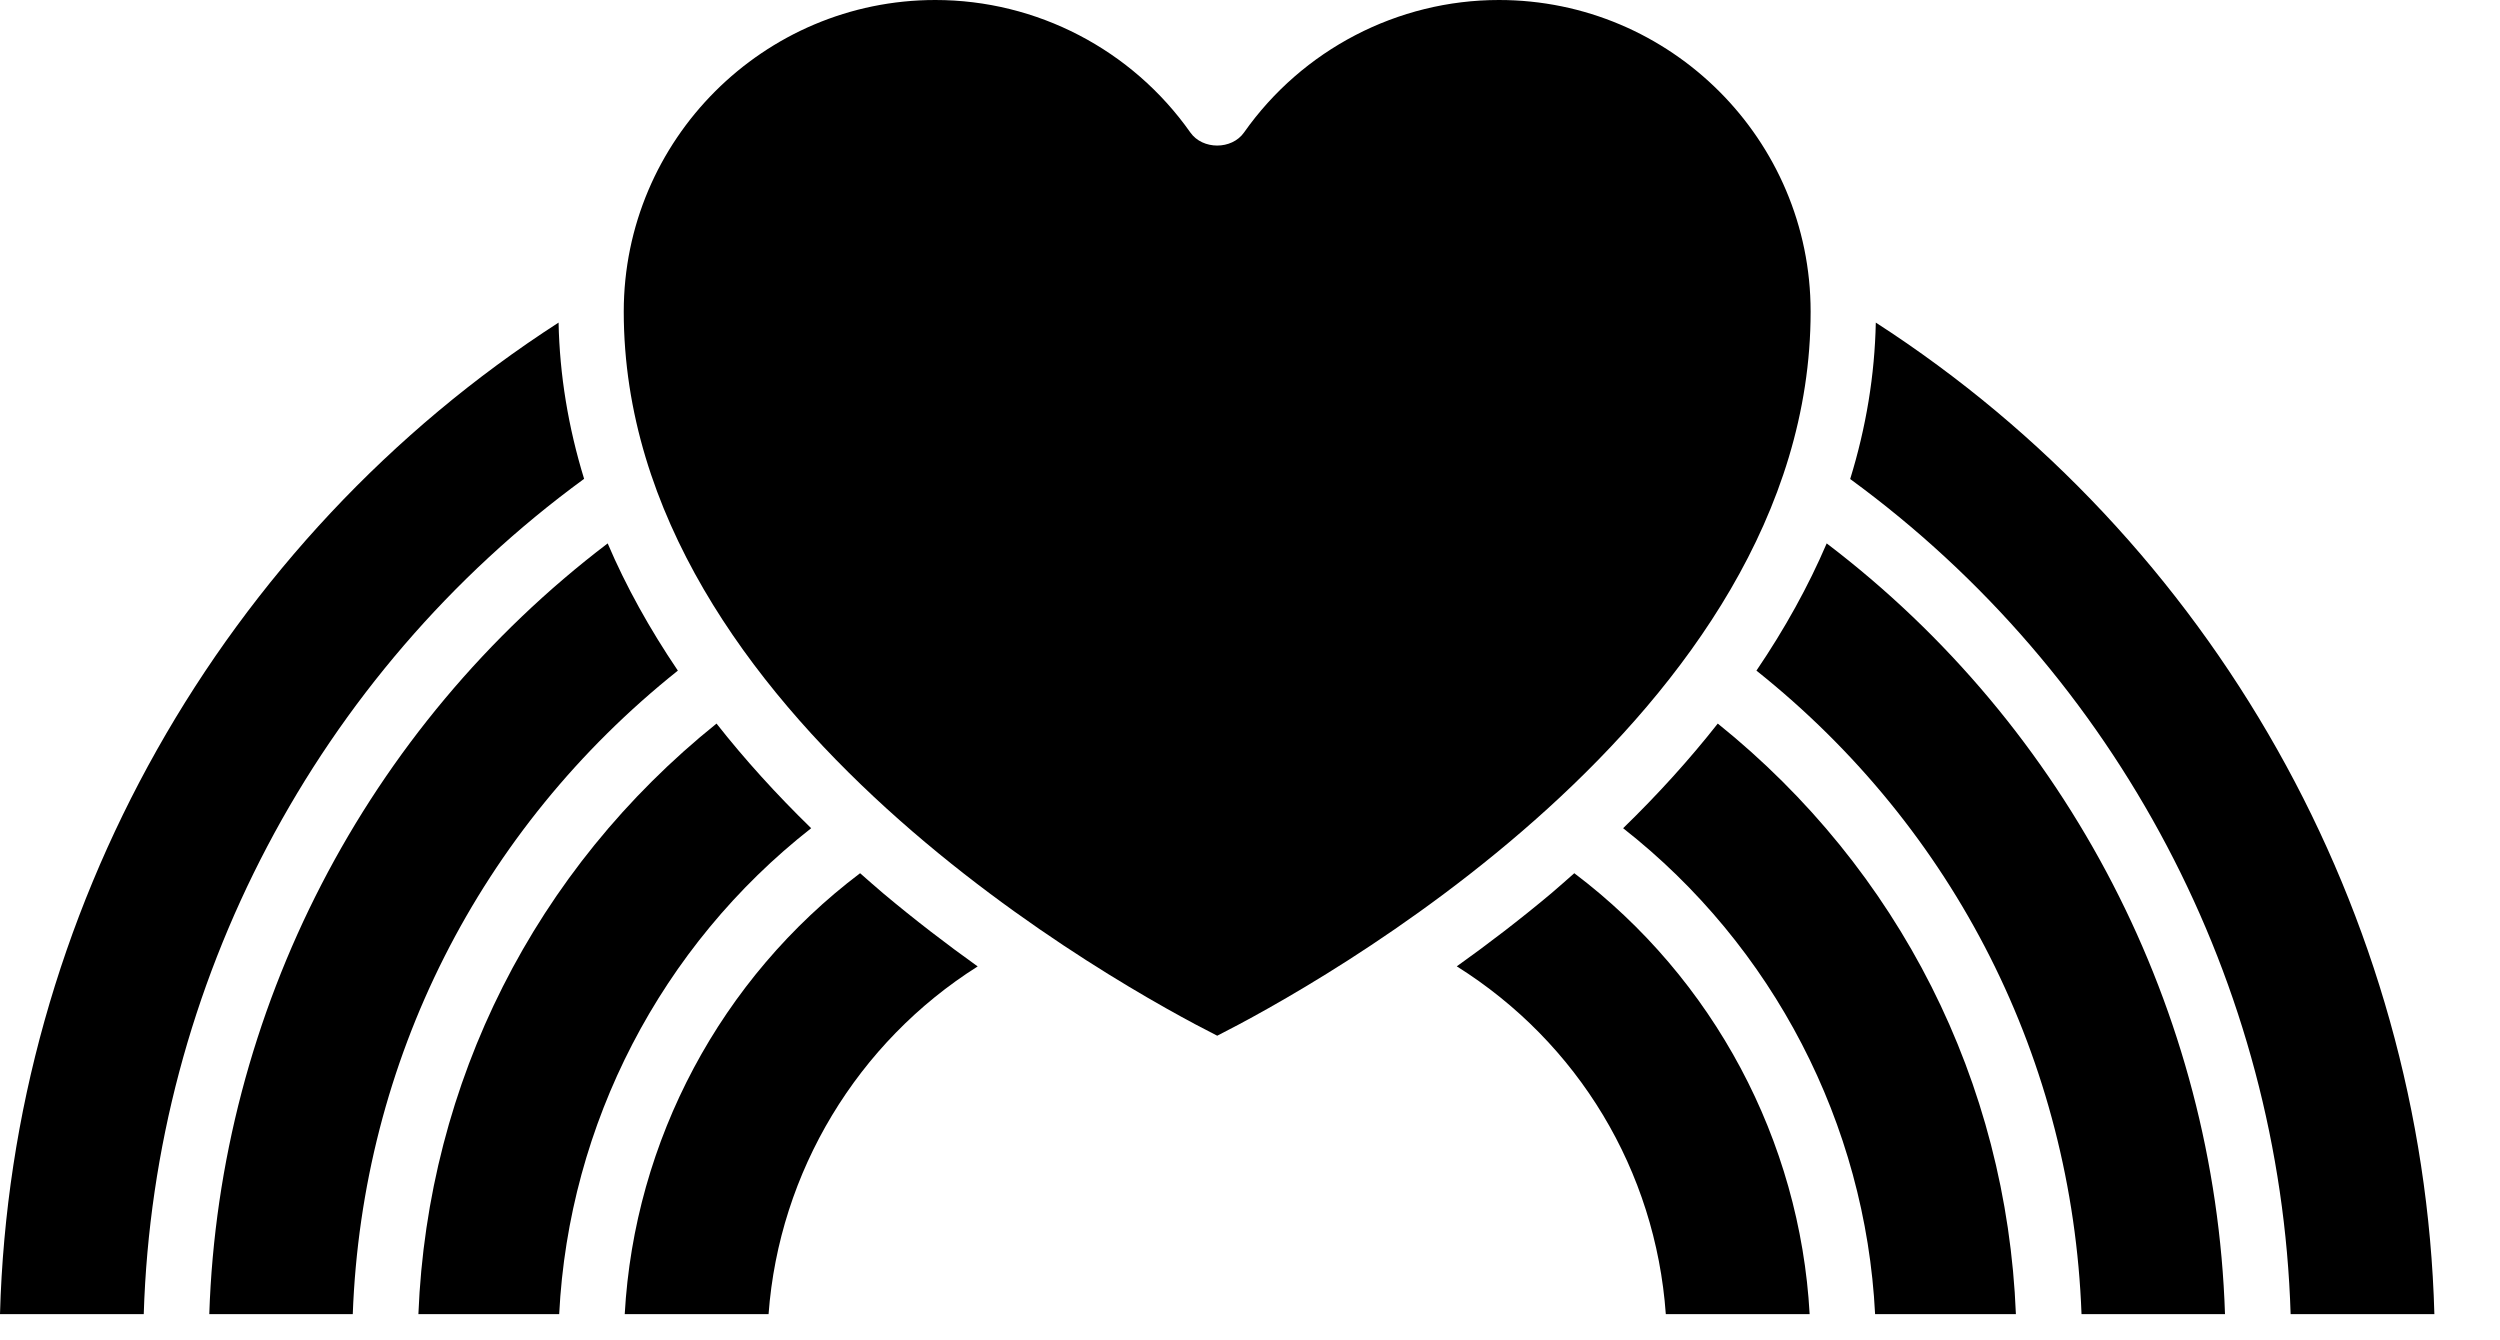
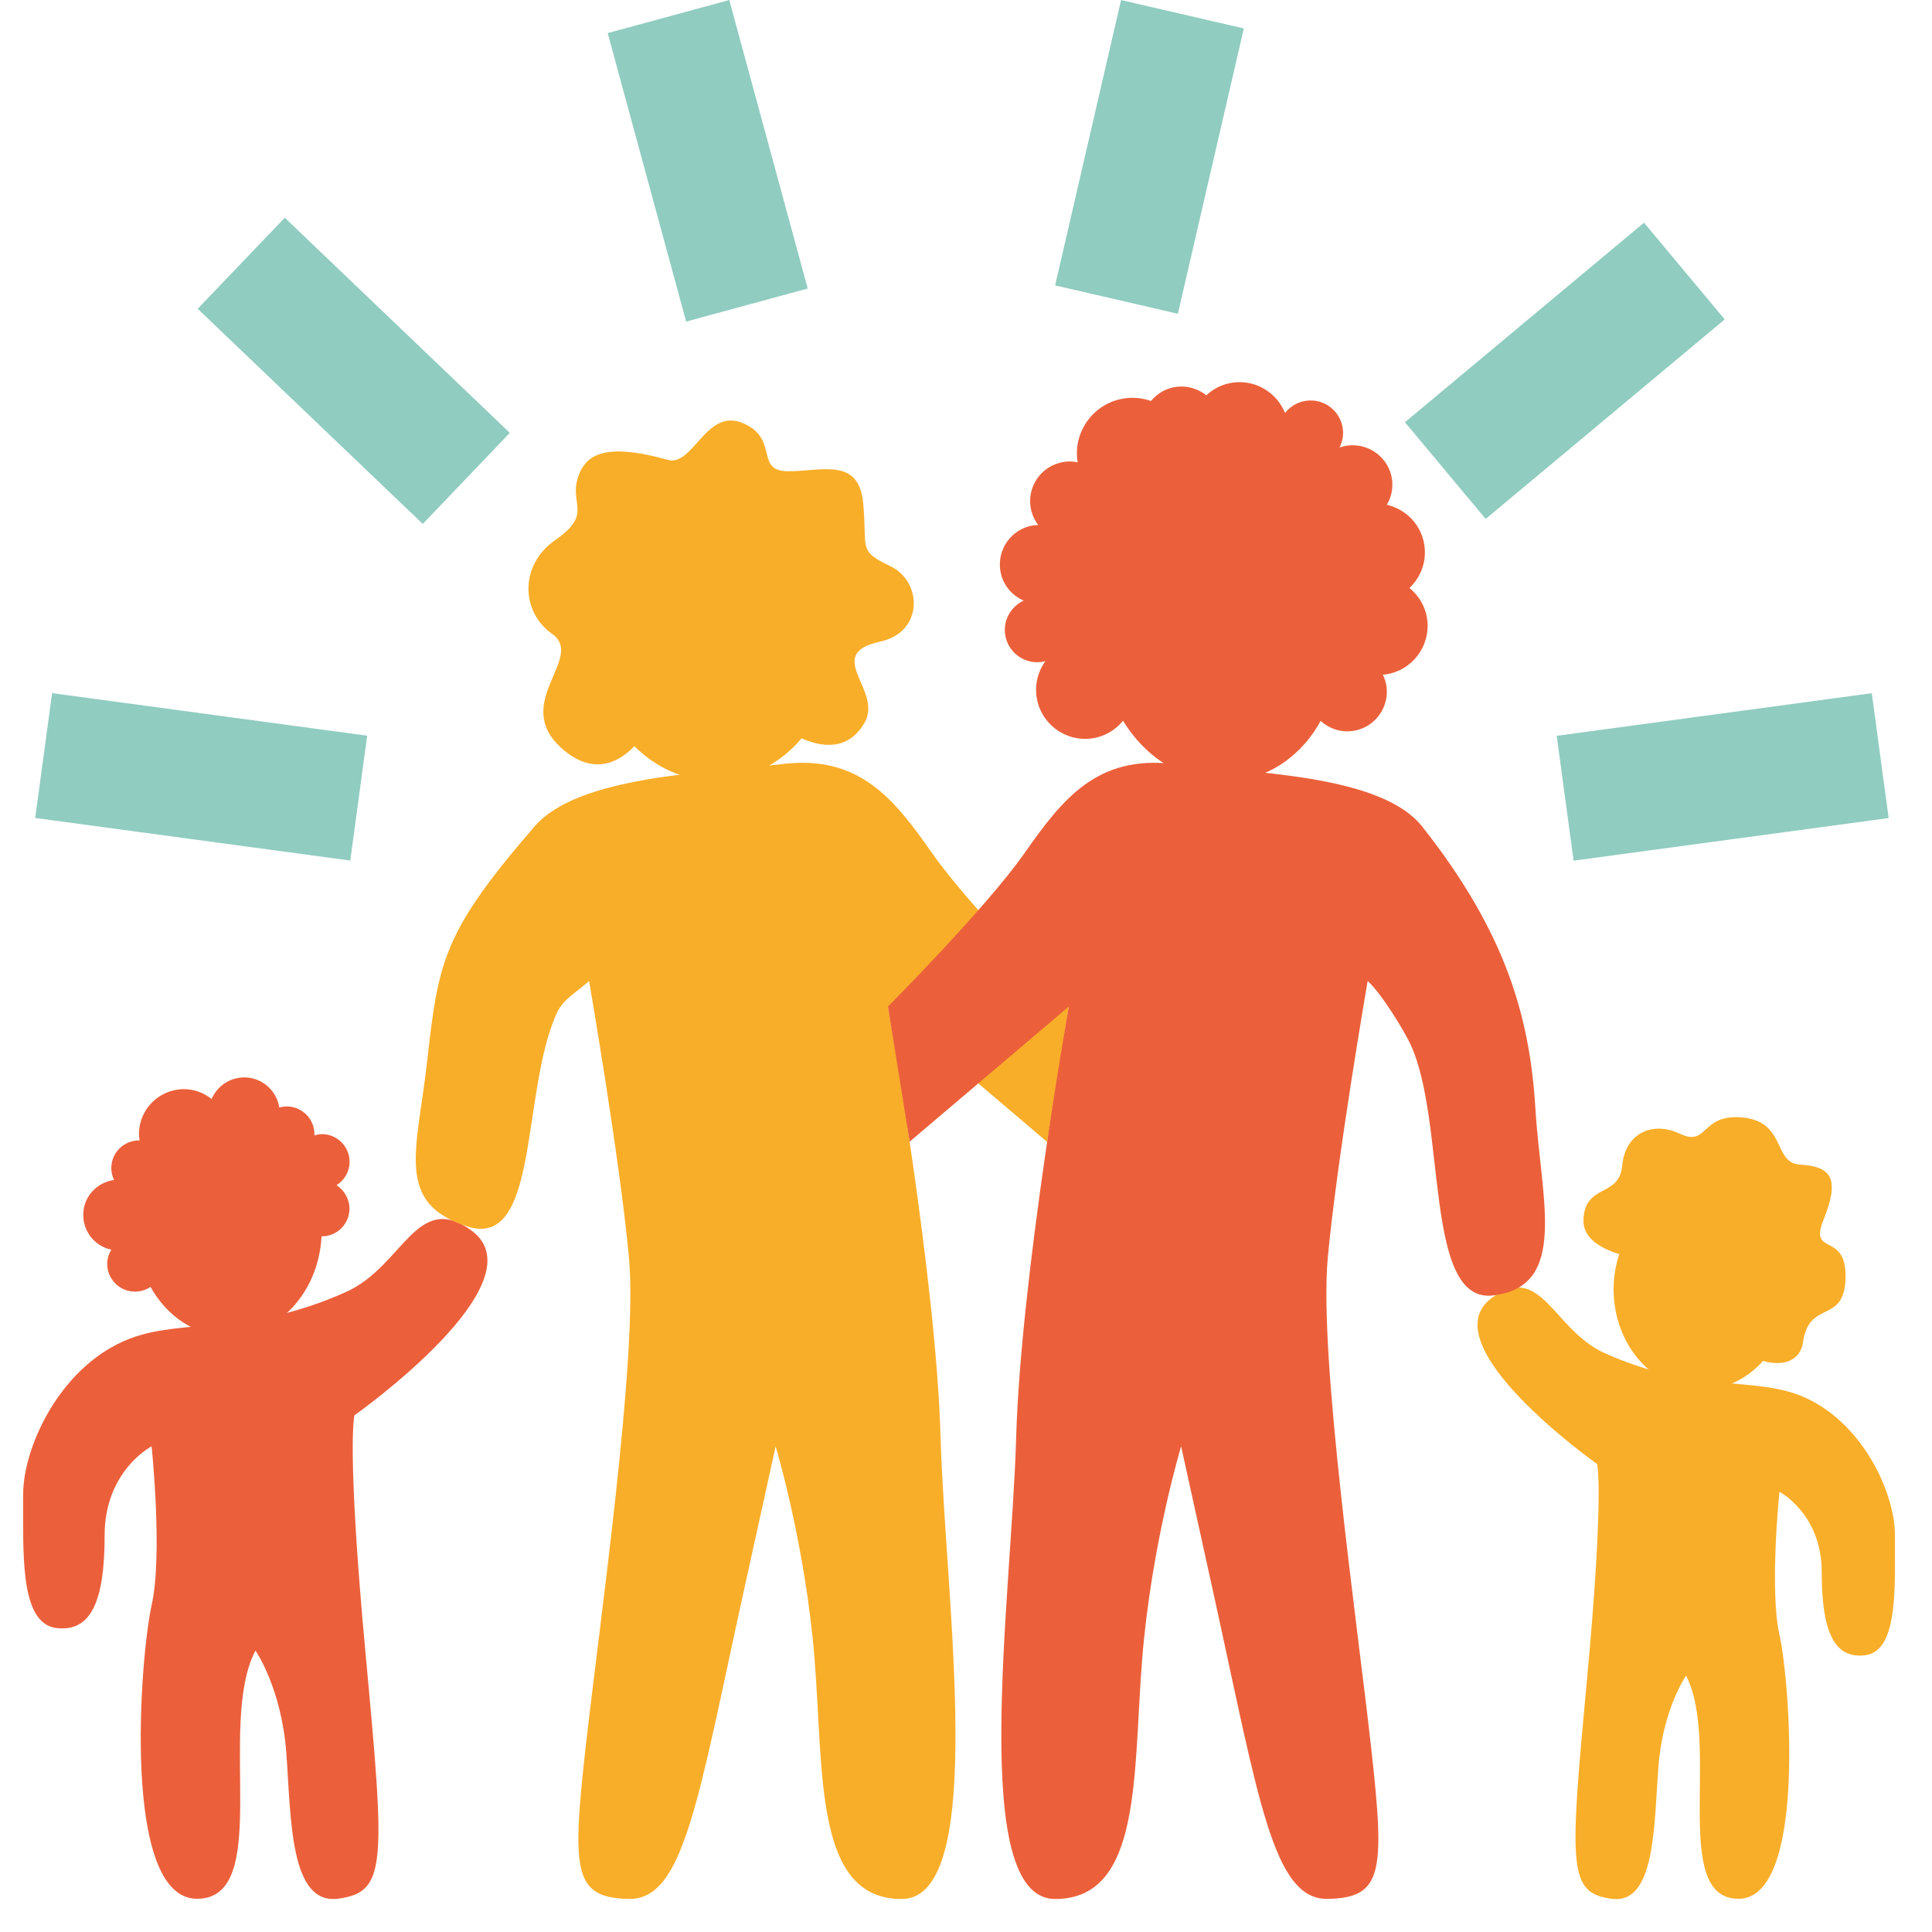
- <svg xmlns="http://www.w3.org/2000/svg" width="28" height="15" viewBox="0 0 28 15" fill="currentColor">
-   <g id="Group">
-     <path id="Vector" d="M9.633 9.78C8.072 10.959 7.105 12.774 6.997 14.718H8.608C8.726 13.124 9.605 11.673 10.95 10.824C10.606 10.578 10.249 10.305 9.889 10.003C9.801 9.929 9.718 9.854 9.633 9.78Z" fill="currentColor" />
-     <path id="Vector_2" d="M9.085 9.276C8.692 8.893 8.338 8.502 8.025 8.104C5.991 9.739 4.79 12.12 4.686 14.718H6.263C6.37 12.588 7.403 10.595 9.085 9.276Z" fill="currentColor" />
-     <path id="Vector_3" d="M7.592 7.511C7.275 7.042 7.011 6.567 6.806 6.086C4.1 8.143 2.455 11.329 2.344 14.718H3.951C4.056 11.884 5.367 9.286 7.592 7.511Z" fill="currentColor" />
-     <path id="Vector_4" d="M6.542 5.363C6.364 4.783 6.268 4.199 6.256 3.613C2.483 6.047 0.123 10.231 0 14.718H1.61C1.724 11.024 3.546 7.552 6.542 5.363Z" fill="currentColor" />
-     <path id="Vector_5" d="M17.632 9.78C17.547 9.854 17.464 9.93 17.376 10.004C17.017 10.305 16.659 10.578 16.316 10.823C17.676 11.677 18.542 13.111 18.657 14.718H20.268C20.16 12.774 19.193 10.959 17.632 9.78Z" fill="currentColor" />
-     <path id="Vector_6" d="M21.009 3.613C20.997 4.2 20.901 4.785 20.722 5.365C23.72 7.555 25.541 11.02 25.655 14.718H27.265C27.142 10.231 24.782 6.047 21.009 3.613Z" fill="currentColor" />
-     <path id="Vector_7" d="M20.279 3.49C20.279 1.566 18.713 0 16.788 0C15.654 0 14.587 0.555 13.933 1.484C13.796 1.679 13.469 1.679 13.332 1.484C12.678 0.555 11.611 0 10.476 0C8.552 0 6.986 1.566 6.986 3.49C6.986 8.029 12.618 11.087 13.633 11.6C14.646 11.087 20.279 8.029 20.279 3.49Z" fill="currentColor" />
-     <path id="Vector_8" d="M20.459 6.086C20.253 6.567 19.99 7.042 19.672 7.511C21.898 9.285 23.208 11.883 23.313 14.718H24.92C24.809 11.325 23.166 8.144 20.459 6.086Z" fill="currentColor" />
-     <path id="Vector_9" d="M19.239 8.104C18.926 8.502 18.573 8.893 18.179 9.276C19.861 10.595 20.894 12.589 21.001 14.718H22.578C22.474 12.12 21.273 9.739 19.239 8.104Z" fill="currentColor" />
+ <svg xmlns="http://www.w3.org/2000/svg" width="171" height="171" viewBox="0 0 171 171" fill="none">
+   <g id="icon_04_atv 2">
+     <g id="Camada_2">
+       <g id="Group">
+         <path id="Vector" d="M99.226 0.005L93.389 25.259L104.252 27.77L110.089 2.516L99.226 0.005Z" fill="#90CCC0" />
+         <path id="Vector_2" d="M145.509 19.711L124.352 37.371L131.496 45.931L152.654 28.271L145.509 19.711Z" fill="#90CCC0" />
+         <path id="Vector_3" d="M4.61 61.348L3.116 72.397L31.003 76.168L32.497 65.118L4.61 61.348Z" fill="#90CCC0" />
+         <path id="Vector_4" d="M165.67 61.355L137.783 65.126L139.277 76.176L167.164 72.405L165.67 61.355Z" fill="#90CCC0" />
+         <path id="Vector_5" d="M64.547 0.003L53.787 2.929L60.73 28.463L71.49 25.537L64.547 0.003Z" fill="#90CCC0" />
+         <path id="Vector_6" d="M25.204 19.27L17.499 27.329L37.419 46.373L45.124 38.313L25.204 19.27Z" fill="#90CCC0" />
+       </g>
+       <g id="Group_2">
+         <path id="Vector_7" d="M2.05 132.3C2.02 127.85 5.78 119.88 12.74 118.08C17.44 116.86 22.59 117.94 30.61 114.36C35.69 112.09 36.85 105.37 41.71 108.9C48.03 113.49 31.37 125.27 31.37 125.27C31.37 125.27 30.65 128 32.37 146.52C34.09 165.04 34.24 167.48 29.93 168.05C25.62 168.62 25.77 160.87 25.34 155.13C24.91 149.39 22.61 146.09 22.61 146.09C19.16 152.69 24.19 168.06 17.44 168.06C10.69 168.06 12.42 146.53 13.42 142.08C14.42 137.63 13.42 128.01 13.42 128.01C13.42 128.01 9.26 130.16 9.26 135.91C9.26 141.66 8.09 144.5 4.95 144.09C1.65 143.64 2.09 137.06 2.05 132.3Z" fill="#EB603B" />
+         <path id="Vector_8" d="M30.93 106.98C30.93 108.33 29.83 109.43 28.48 109.43C28.47 109.43 28.46 109.43 28.46 109.43C28.21 114.36 24.64 118.27 20.26 118.27C17.34 118.27 14.78 116.53 13.32 113.9C12.93 114.17 12.45 114.32 11.94 114.32C10.59 114.32 9.49 113.22 9.49 111.87C9.49 111.41 9.63 110.98 9.85 110.61C8.21 110.26 7.13 108.68 7.41 107.01C7.65 105.62 8.77 104.62 10.1 104.44C9.88 104 9.8 103.48 9.89 102.96C10.1 101.75 11.17 100.91 12.36 100.94C12.33 100.76 12.3 100.57 12.3 100.38C12.3 98.18 14.08 96.4 16.28 96.4C17.21 96.4 18.05 96.73 18.73 97.27C19.21 96.15 20.32 95.36 21.62 95.36C23.19 95.36 24.49 96.52 24.72 98.03C24.93 97.97 25.15 97.93 25.38 97.93C26.73 97.93 27.83 99.03 27.83 100.38C27.83 100.42 27.82 100.45 27.82 100.49C28.04 100.43 28.26 100.38 28.49 100.38C29.84 100.38 30.94 101.48 30.94 102.83C30.94 103.7 30.48 104.46 29.79 104.9C30.47 105.35 30.93 106.11 30.93 106.98Z" fill="#EB603B" />
+       </g>
+       <g id="Group_3">
+         <path id="Vector_9" d="M77.9 56.79C72.77 57.9 78.19 61.11 76.52 63.97C75.04 66.52 72.66 66.11 70.95 65.35C68.99 67.65 66.26 69.09 63.23 69.09C60.52 69.09 58.05 67.94 56.15 66.04C54.97 67.28 52.64 68.85 49.71 66.23C45.2 62.19 51.86 58.2 48.85 56.09C46.15 54.2 45.91 50.04 49.16 47.79C52.41 45.54 50.48 44.7 51.1 42.45C51.73 40.2 53.49 39.14 59.11 40.7C61.36 41.33 62.49 36.07 65.75 37.45C69.01 38.83 66.75 41.71 69.76 41.71C72.77 41.71 76.02 40.46 76.4 44.53C76.78 48.6 75.9 48.72 78.78 50.1C81.65 51.45 81.78 55.95 77.9 56.79Z" fill="#F9AE29" />
+         <path id="Vector_10" d="M159.58 118.81C159.34 120.5 157.73 120.96 156.05 120.45C154.65 122.02 152.72 123 150.6 123C146.3 123 142.82 119.02 142.82 114.11C142.82 113.01 143 111.97 143.32 111C141.7 110.5 140.08 109.59 140.15 107.96C140.28 104.72 143.33 106.02 143.58 103.17C143.84 100.32 146.22 99.19 148.69 100.35C151.15 101.52 150.53 98.68 154 98.89C158.17 99.14 156.86 102.94 159.32 103.08C162.04 103.24 162.9 104.24 161.4 107.96C160.07 111.26 163.44 108.93 163.35 113.1C163.25 117.26 160.12 114.97 159.58 118.81Z" fill="#F9AE29" />
+         <path id="Vector_11" d="M132.06 114.86C136.43 111.68 137.47 117.72 142.04 119.77C149.25 123 153.88 122.03 158.11 123.12C164.37 124.74 167.75 131.91 167.72 135.91C167.69 140.19 168.08 146.11 165.11 146.5C162.29 146.87 161.24 144.31 161.24 139.14C161.24 133.98 157.5 132.04 157.5 132.04C157.5 132.04 156.6 140.69 157.5 144.69C158.4 148.69 159.95 168.06 153.88 168.06C147.81 168.06 152.33 154.24 149.23 148.31C149.23 148.31 147.16 151.28 146.78 156.44C146.39 161.6 146.52 168.58 142.65 168.06C138.78 167.54 138.91 165.35 140.46 148.69C142.01 132.03 141.36 129.58 141.36 129.58C141.36 129.58 126.38 118.99 132.06 114.86Z" fill="#F9AE29" />
+         <path id="Vector_12" d="M37.81 93.9C38.81 85.03 39.21 82.53 47.31 73.15C51.2 68.65 62.54 68.42 69.3 67.62C76.06 66.82 79.12 70.68 82.5 75.51C85.88 80.34 94.6 89.09 94.6 89.09L92.68 101.07L78.59 89.09C78.59 89.09 82.85 113.02 83.25 127.21C83.65 141.4 87.51 168.08 79.8 168.08C72.09 168.08 72.91 157.02 72.1 146.88C71.29 136.74 68.65 128.02 68.65 128.02C68.65 128.02 68.65 128.02 65.79 141.01C61.78 159.26 60.54 168.16 55.67 168.07C50.8 167.98 50.6 165.73 51.82 154.78C53.04 143.83 56.48 120.11 55.67 111.33C54.86 102.55 52.14 86.83 52.14 86.83C50.93 87.89 49.84 88.46 49.3 89.63C46.09 96.59 47.79 110.64 41.36 108.55C34.92 106.46 36.91 101.92 37.81 93.9Z" fill="#F9AE29" />
+       </g>
+       <path id="Vector_13" d="M78.59 89.09C78.59 89.09 87.3 80.34 90.68 75.51C94.06 70.68 97.12 66.82 103.88 67.62C110.64 68.42 122.18 68.5 125.87 73.15C133.34 82.59 135.41 90.11 135.9 98.16C136.39 106.21 138.86 113.87 132.14 114.66C125.99 115.39 128.06 99.41 124.85 92.45C124.31 91.28 122.26 87.9 121.05 86.83C121.05 86.83 118.33 102.55 117.52 111.33C116.71 120.11 120.16 143.83 121.37 154.78C122.59 165.73 122.38 167.98 117.52 168.07C112.66 168.16 111.42 159.26 107.4 141.01C104.54 128.02 104.54 128.02 104.54 128.02C104.54 128.02 101.9 136.74 101.09 146.88C100.28 157.02 101.09 168.08 93.39 168.08C85.69 168.08 89.54 141.4 89.94 127.21C90.35 113.02 94.6 89.09 94.6 89.09L80.51 101.05L78.59 89.09Z" fill="#EB603B" />
+       <path id="Vector_14" d="M92.18 58.59C92.3 58.57 92.41 58.54 92.53 58.51C91.9 59.38 91.59 60.47 91.74 61.62C92.05 64 94.24 65.67 96.61 65.36C97.75 65.21 98.73 64.62 99.4 63.79C101.61 67.43 105.46 69.62 109.51 69.09C112.7 68.67 115.33 66.65 116.89 63.81C117.63 64.48 118.63 64.84 119.7 64.7C121.62 64.45 122.97 62.68 122.72 60.76C122.67 60.38 122.55 60.04 122.39 59.71C122.45 59.7 122.51 59.71 122.58 59.7C124.96 59.39 126.63 57.2 126.32 54.83C126.17 53.69 125.58 52.71 124.75 52.04C125.73 51.12 126.27 49.76 126.08 48.33C125.84 46.48 124.46 45.07 122.75 44.68C123.13 44.03 123.31 43.26 123.21 42.46C122.96 40.54 121.19 39.19 119.27 39.44C119.02 39.47 118.79 39.53 118.56 39.61C118.81 39.11 118.93 38.53 118.85 37.94C118.64 36.37 117.2 35.26 115.63 35.47C114.85 35.57 114.18 35.98 113.74 36.56C113.02 34.76 111.16 33.6 109.15 33.86C108.22 33.98 107.41 34.39 106.77 34.99C106.05 34.41 105.11 34.11 104.11 34.24C103.19 34.36 102.42 34.83 101.87 35.49C101.16 35.24 100.39 35.15 99.6 35.25C96.9 35.61 95 38.08 95.36 40.78C95.37 40.83 95.38 40.87 95.38 40.92C94.86 40.81 94.31 40.82 93.76 40.97C91.89 41.48 90.79 43.41 91.3 45.28C91.42 45.72 91.63 46.12 91.89 46.47C91.62 46.48 91.35 46.51 91.08 46.58C89.21 47.09 88.11 49.02 88.62 50.89C88.91 51.95 89.67 52.75 90.6 53.16C89.5 53.68 88.79 54.85 88.96 56.13C89.17 57.69 90.61 58.8 92.18 58.59Z" fill="#EB603B" />
+     </g>
  </g>
</svg>
